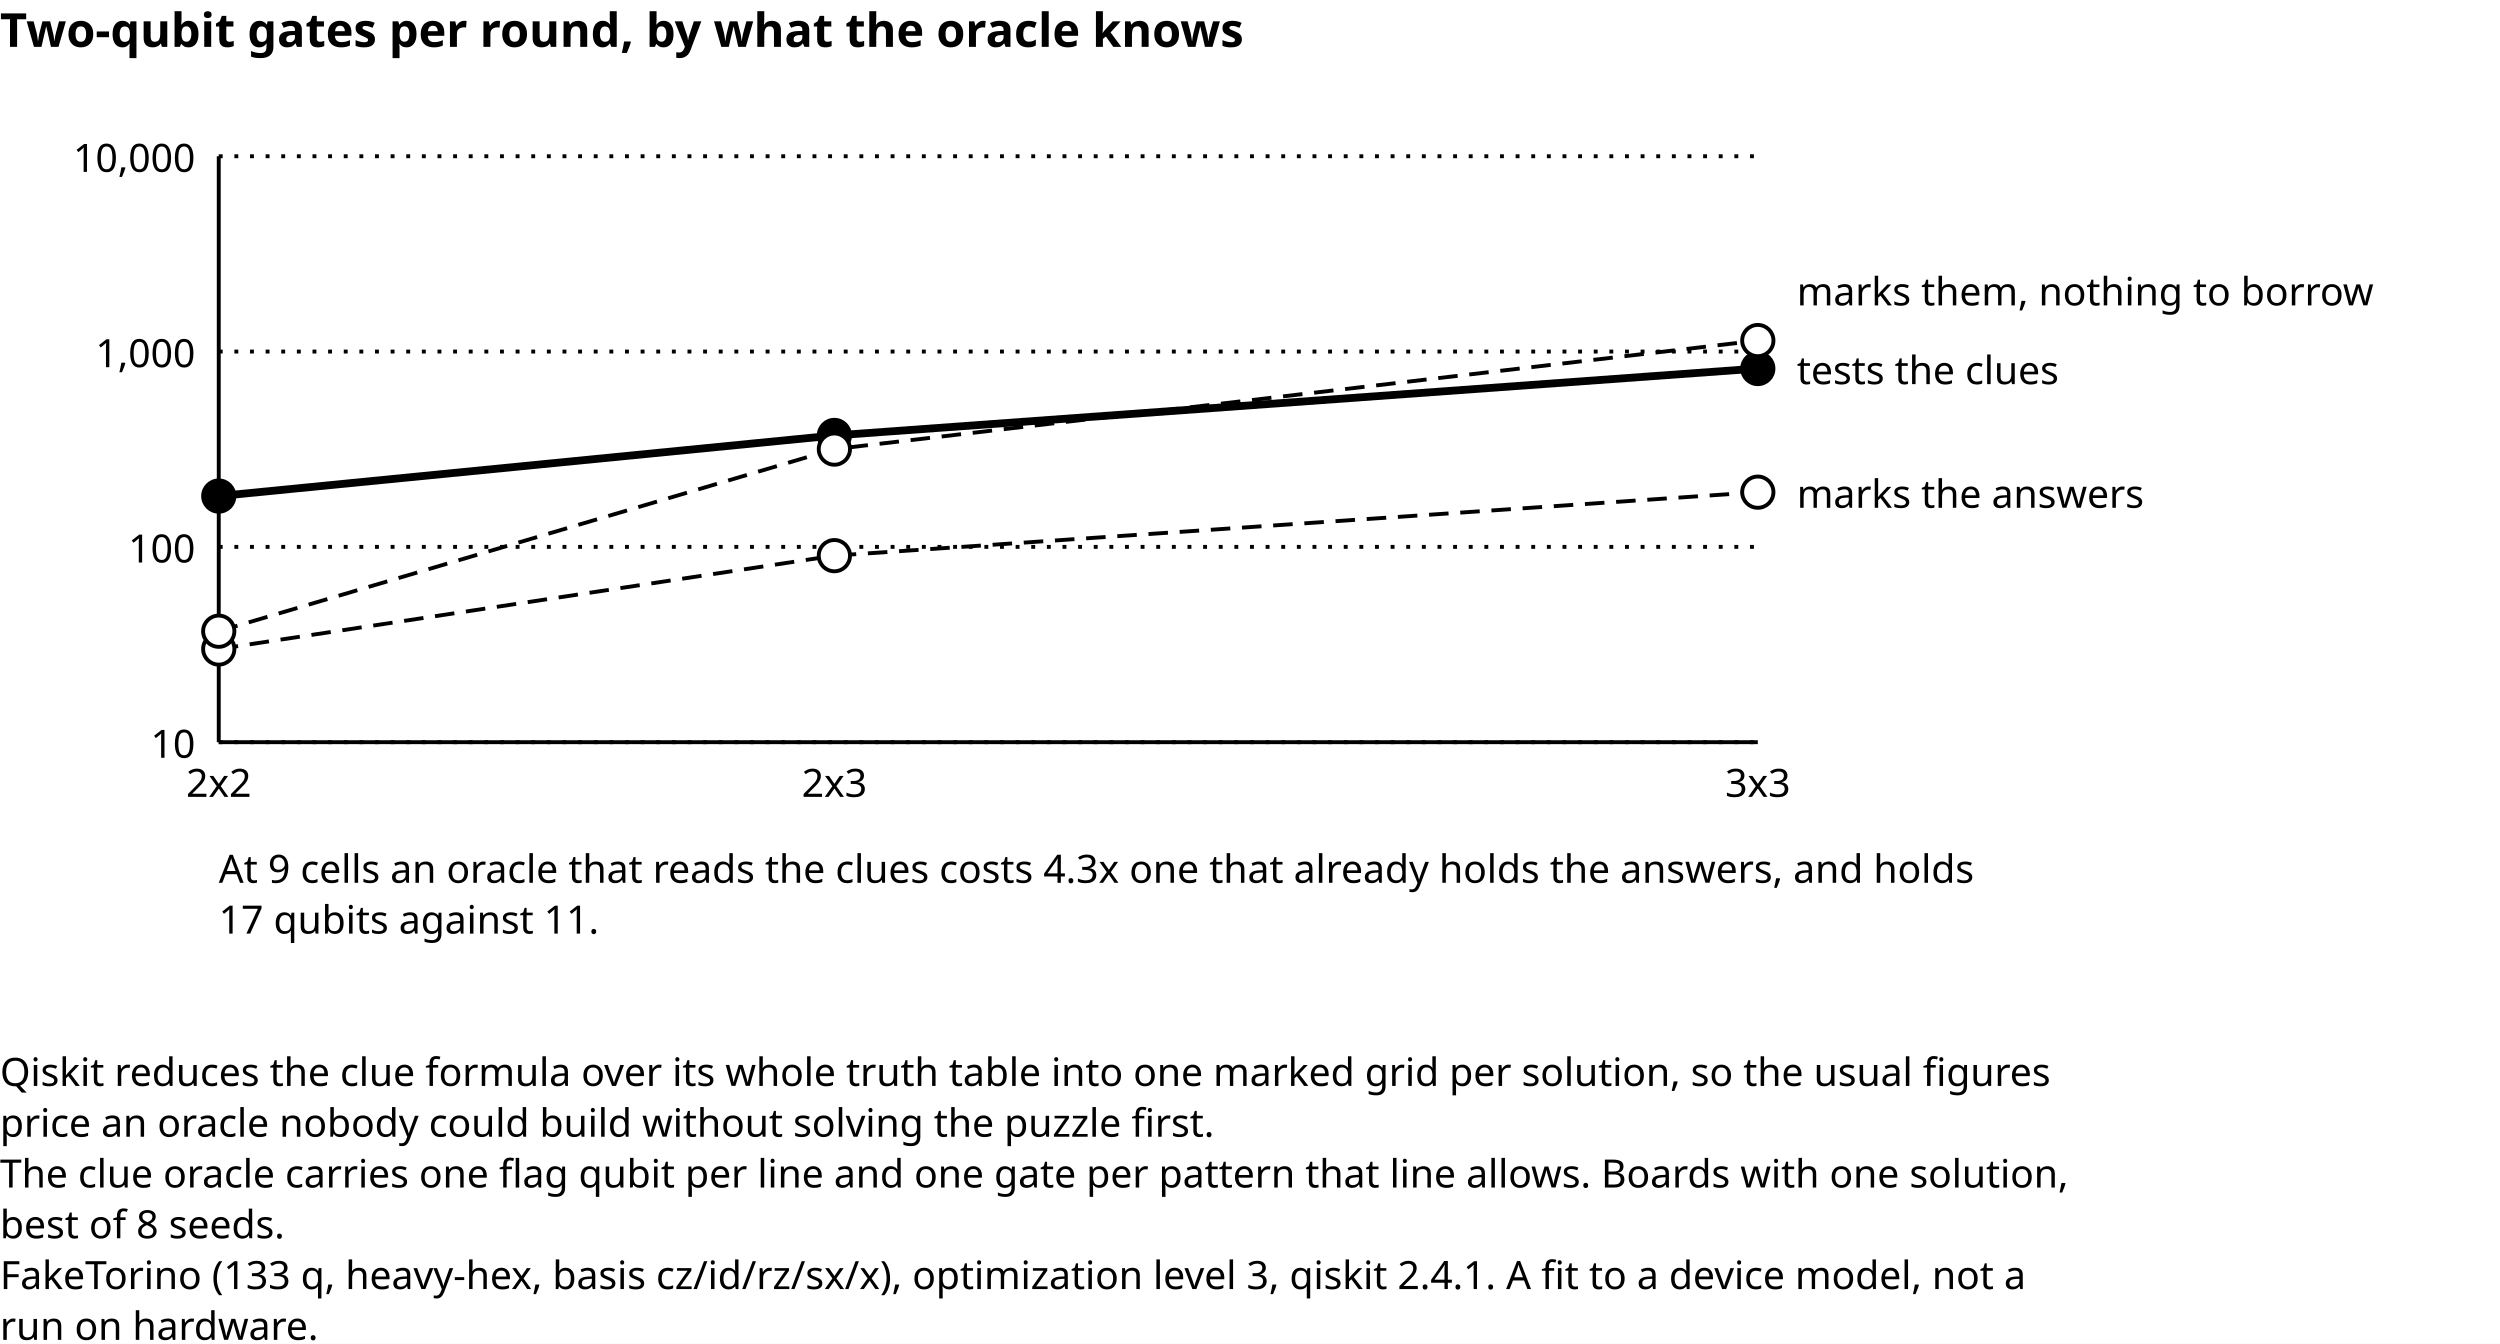
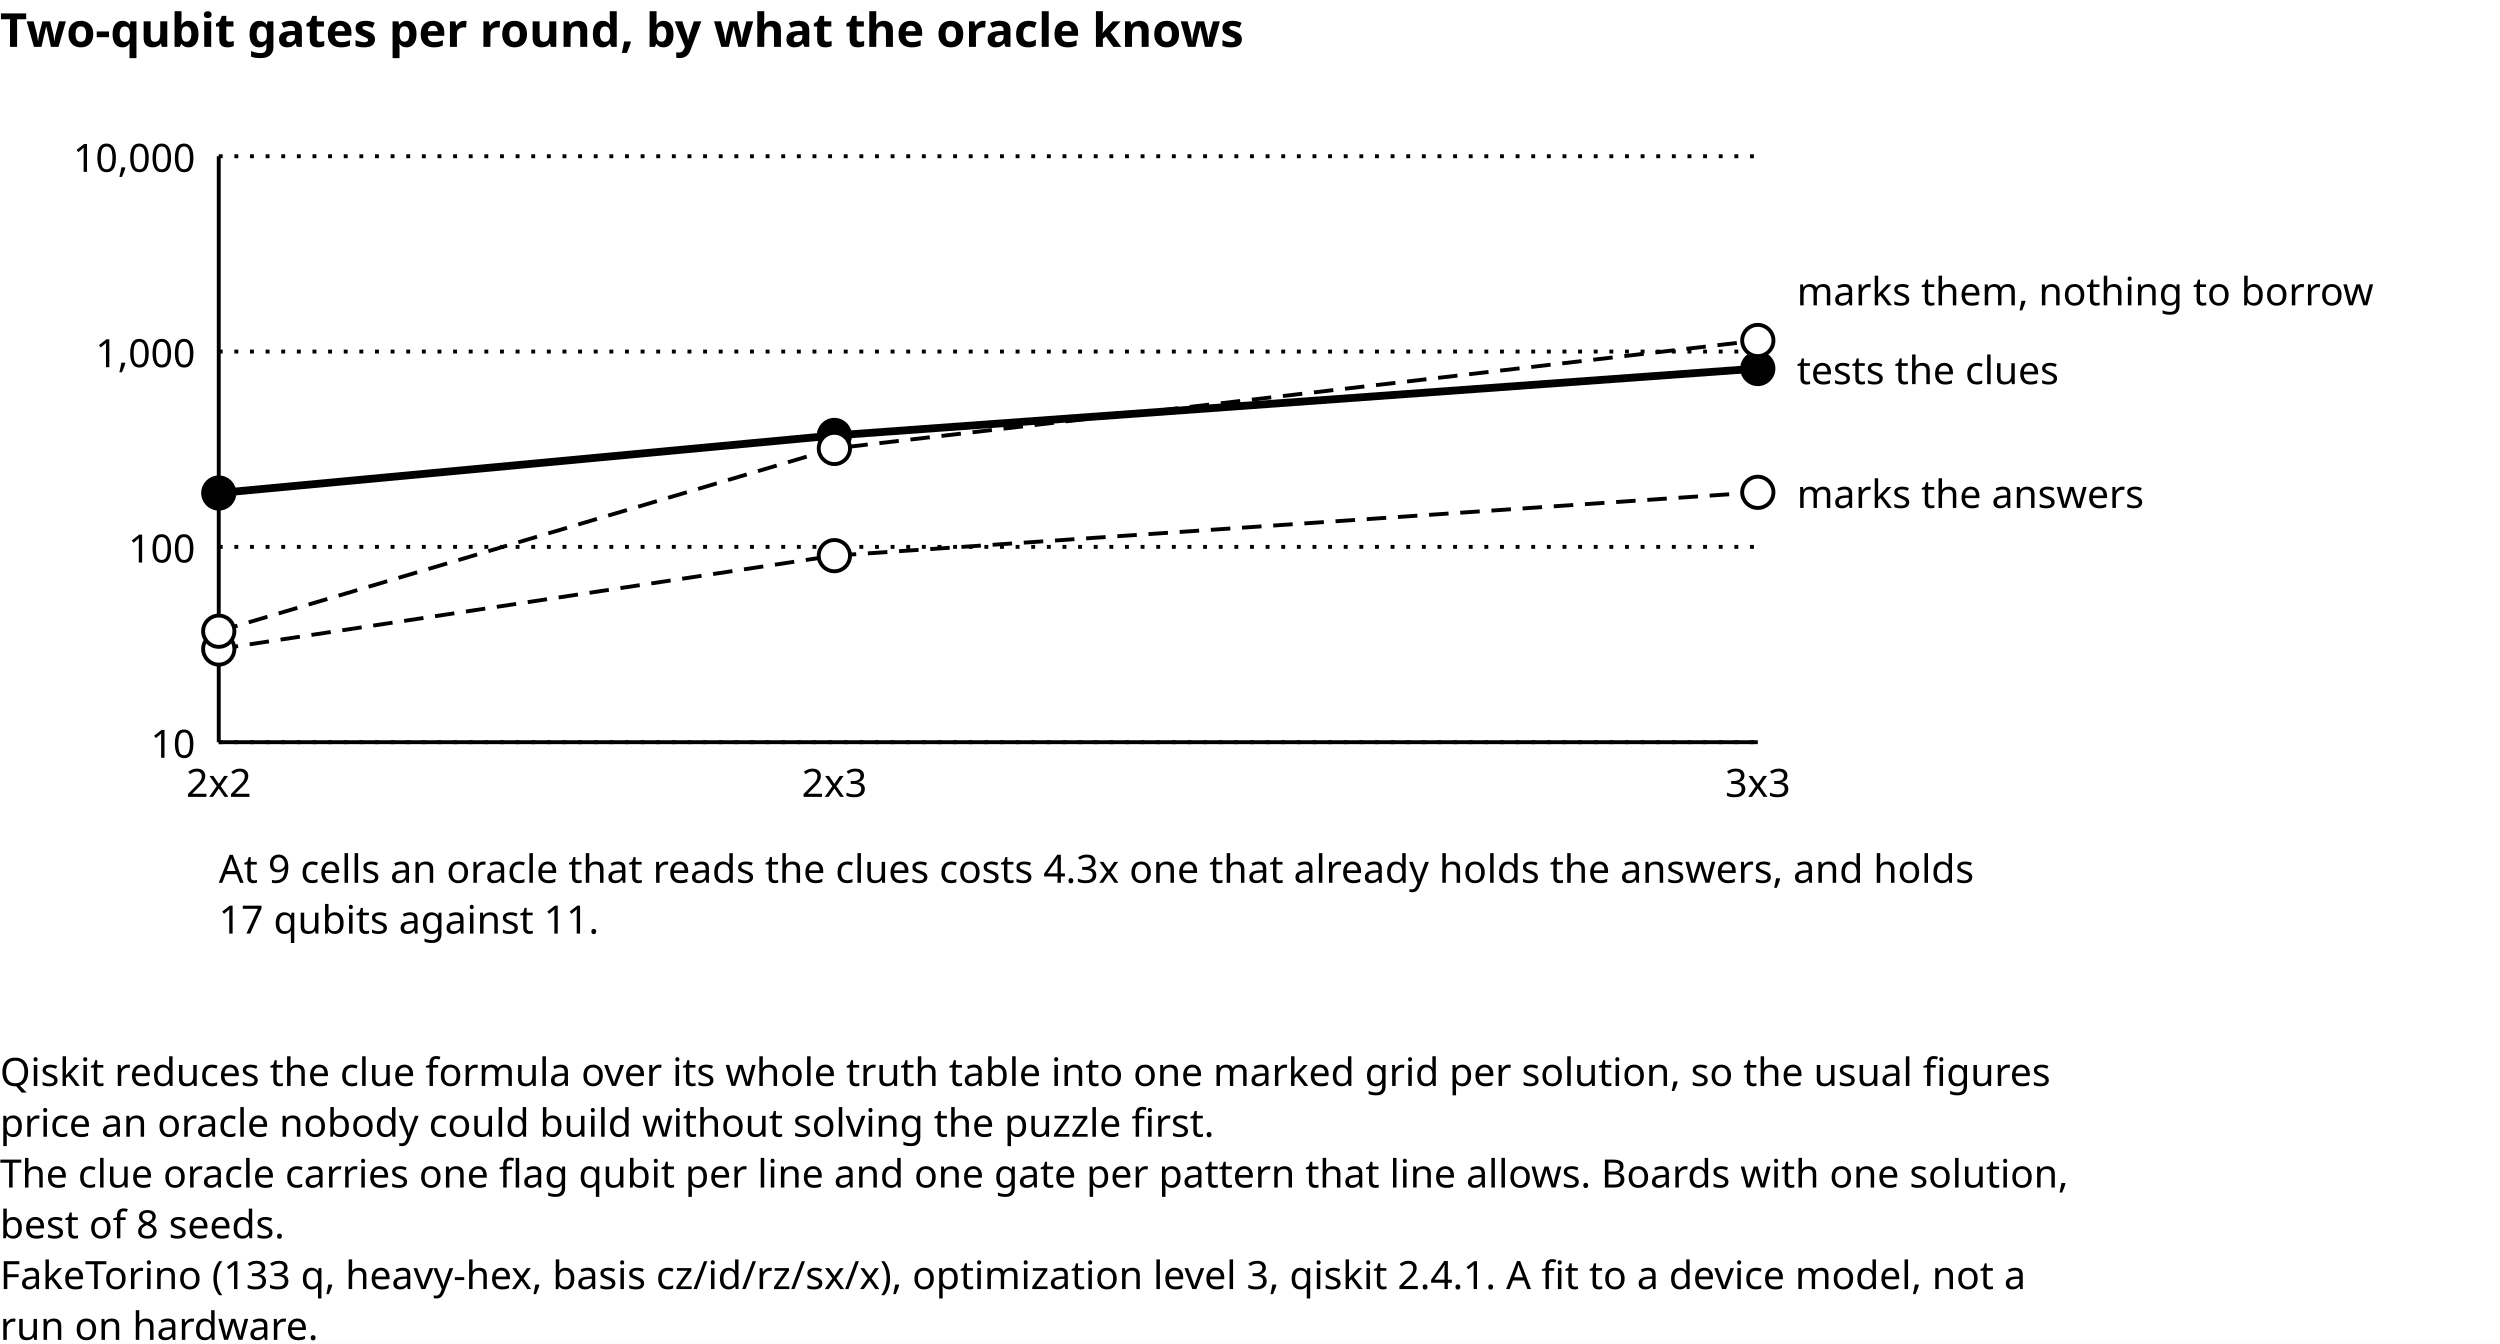
<svg xmlns="http://www.w3.org/2000/svg" viewBox="0 0 640 344" width="640" height="344" role="img" aria-label="Two-qubit gates per round, by what the oracle knows. Qiskit reduces the clue formula over its whole truth table into one marked grid per solution, so the usual figures price an oracle nobody could build without solving the puzzle first. The clue oracle carries one flag qubit per line and one gate per pattern that line allows. Boards with one solution, best of 8 seeds. FakeTorino (133 q, heavy-hex, basis cz/id/rz/sx/x), optimization level 3, qiskit 2.4.1. A fit to a device model, not a run on hardware.">
  <defs>
    <pattern id="stipple" width="4" height="4" patternUnits="userSpaceOnUse">
      <rect width="4" height="4" fill="#fff" />
      <rect width="1" height="1" fill="#000" />
      <rect x="2" y="2" width="1" height="1" fill="#000" />
    </pattern>
  </defs>
  <rect width="640" height="344" fill="#fff" />
  <text x="0" y="12" font-family="Geneva, Verdana, sans-serif" font-size="12" font-weight="700" fill="#000" text-anchor="start">Two-qubit gates per round, by what the oracle knows</text>
  <g transform="translate(0,26)">
    <line x1="56" y1="164" x2="450" y2="164" stroke="#000" stroke-width="1" stroke-dasharray="1 3" />
    <text x="50" y="168" font-family="Geneva, Verdana, sans-serif" font-size="10" font-weight="400" fill="#000" text-anchor="end">10</text>
    <line x1="56" y1="114" x2="450" y2="114" stroke="#000" stroke-width="1" stroke-dasharray="1 3" />
    <text x="50" y="118" font-family="Geneva, Verdana, sans-serif" font-size="10" font-weight="400" fill="#000" text-anchor="end">100</text>
    <line x1="56" y1="64" x2="450" y2="64" stroke="#000" stroke-width="1" stroke-dasharray="1 3" />
    <text x="50" y="68" font-family="Geneva, Verdana, sans-serif" font-size="10" font-weight="400" fill="#000" text-anchor="end">1,000</text>
    <line x1="56" y1="14" x2="450" y2="14" stroke="#000" stroke-width="1" stroke-dasharray="1 3" />
    <text x="50" y="18" font-family="Geneva, Verdana, sans-serif" font-size="10" font-weight="400" fill="#000" text-anchor="end">10,000</text>
    <line x1="56" y1="14" x2="56" y2="164" stroke="#000" />
    <line x1="56" y1="164" x2="450" y2="164" stroke="#000" />
    <text x="56" y="178" font-family="Geneva, Verdana, sans-serif" font-size="10" font-weight="400" fill="#000" text-anchor="middle">2x2</text>
    <text x="213.6" y="178" font-family="Geneva, Verdana, sans-serif" font-size="10" font-weight="400" fill="#000" text-anchor="middle">2x3</text>
    <text x="450" y="178" font-family="Geneva, Verdana, sans-serif" font-size="10" font-weight="400" fill="#000" text-anchor="middle">3x3</text>
-     <path d="M56,100.996 L213.6,85.473 L450,68.344" fill="none" stroke="#000" stroke-width="2" />
-     <circle cx="56" cy="100.996" r="4" fill="#000" stroke="#000" />
+     <path d="M56,100.215 L213.6,85.473 L450,68.344" fill="none" stroke="#000" stroke-width="2" />
+     <circle cx="56" cy="100.215" r="4" fill="#000" stroke="#000" />
    <circle cx="213.6" cy="85.473" r="4" fill="#000" stroke="#000" />
    <circle cx="450" cy="68.344" r="4" fill="#000" stroke="#000" />
    <text x="460" y="72.344" font-family="Geneva, Verdana, sans-serif" font-size="10" font-weight="400" fill="#000" text-anchor="start">tests the clues</text>
-     <path d="M56,140.144 L213.6,116.248 L450,99.995" fill="none" stroke="#000" stroke-width="1" stroke-dasharray="5 3" />
+     <path d="M56,140.144 L213.6,116.248 L450,100.035" fill="none" stroke="#000" stroke-width="1" stroke-dasharray="5 3" />
    <circle cx="56" cy="140.144" r="4" fill="#fff" stroke="#000" />
    <circle cx="213.6" cy="116.248" r="4" fill="#fff" stroke="#000" />
-     <circle cx="450" cy="99.995" r="4" fill="#fff" stroke="#000" />
-     <text x="460" y="103.995" font-family="Geneva, Verdana, sans-serif" font-size="10" font-weight="400" fill="#000" text-anchor="start">marks the answers</text>
-     <path d="M56,135.59 L213.6,88.97 L450,61.181" fill="none" stroke="#000" stroke-width="1" stroke-dasharray="5 3" />
+     <circle cx="450" cy="100.035" r="4" fill="#fff" stroke="#000" />
+     <text x="460" y="104.035" font-family="Geneva, Verdana, sans-serif" font-size="10" font-weight="400" fill="#000" text-anchor="start">marks the answers</text>
+     <path d="M56,135.59 L213.6,88.799 L450,61.165" fill="none" stroke="#000" stroke-width="1" stroke-dasharray="5 3" />
    <circle cx="56" cy="135.59" r="4" fill="#fff" stroke="#000" />
-     <circle cx="213.6" cy="88.97" r="4" fill="#fff" stroke="#000" />
-     <circle cx="450" cy="61.181" r="4" fill="#fff" stroke="#000" />
-     <text x="460" y="52.181" font-family="Geneva, Verdana, sans-serif" font-size="10" font-weight="400" fill="#000" text-anchor="start">marks them, nothing to borrow</text>
+     <circle cx="213.6" cy="88.799" r="4" fill="#fff" stroke="#000" />
+     <circle cx="450" cy="61.165" r="4" fill="#fff" stroke="#000" />
+     <text x="460" y="52.165" font-family="Geneva, Verdana, sans-serif" font-size="10" font-weight="400" fill="#000" text-anchor="start">marks them, nothing to borrow</text>
    <text x="56" y="200" font-family="Geneva, Verdana, sans-serif" font-size="10" font-weight="400" fill="#000" text-anchor="start">At 9 cells an oracle that reads the clues costs 4.3x one that already holds the answers, and holds</text>
    <text x="56" y="213" font-family="Geneva, Verdana, sans-serif" font-size="10" font-weight="400" fill="#000" text-anchor="start">17 qubits against 11.</text>
  </g>
  <text x="0" y="278" font-family="Geneva, Verdana, sans-serif" font-size="10" font-weight="400" fill="#000" text-anchor="start">Qiskit reduces the clue formula over its whole truth table into one marked grid per solution, so the usual figures</text>
  <text x="0" y="291" font-family="Geneva, Verdana, sans-serif" font-size="10" font-weight="400" fill="#000" text-anchor="start">price an oracle nobody could build without solving the puzzle first.</text>
  <text x="0" y="304" font-family="Geneva, Verdana, sans-serif" font-size="10" font-weight="400" fill="#000" text-anchor="start">The clue oracle carries one flag qubit per line and one gate per pattern that line allows. Boards with one solution,</text>
  <text x="0" y="317" font-family="Geneva, Verdana, sans-serif" font-size="10" font-weight="400" fill="#000" text-anchor="start">best of 8 seeds.</text>
  <text x="0" y="330" font-family="Geneva, Verdana, sans-serif" font-size="10" font-weight="400" fill="#000" text-anchor="start">FakeTorino (133 q, heavy-hex, basis cz/id/rz/sx/x), optimization level 3, qiskit 2.4.1. A fit to a device model, not a</text>
  <text x="0" y="343" font-family="Geneva, Verdana, sans-serif" font-size="10" font-weight="400" fill="#000" text-anchor="start">run on hardware.</text>
</svg>
